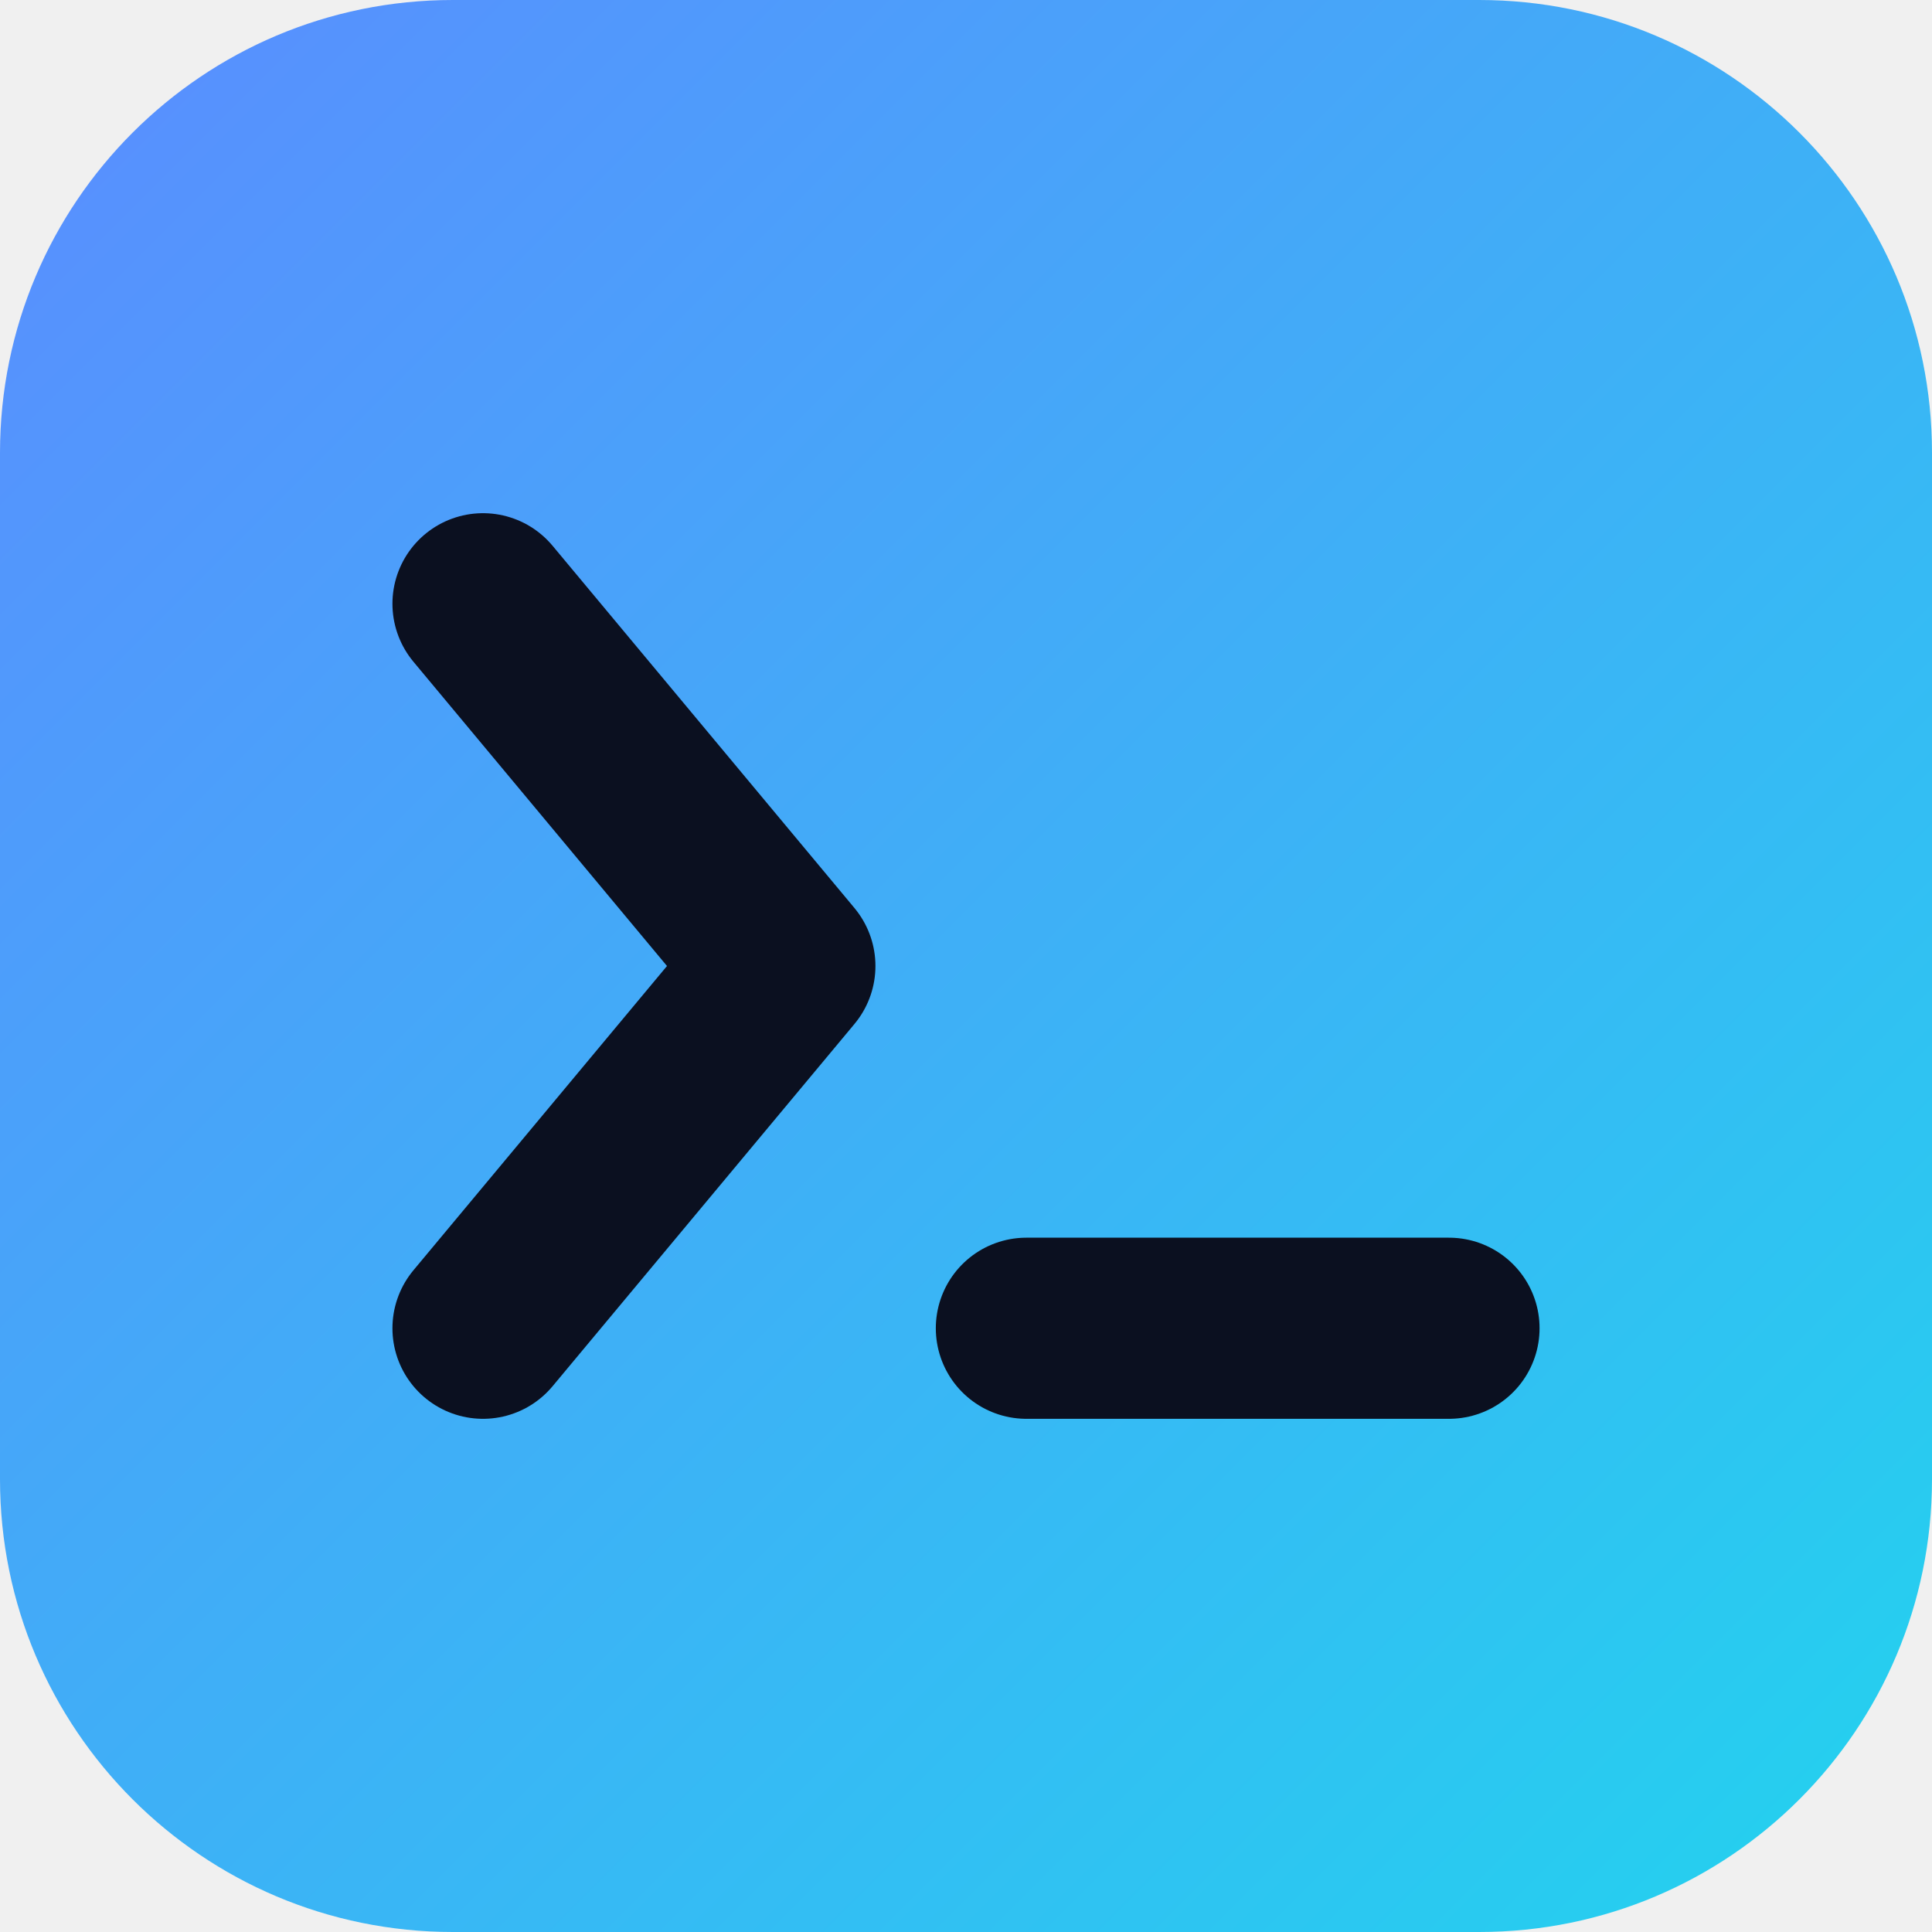
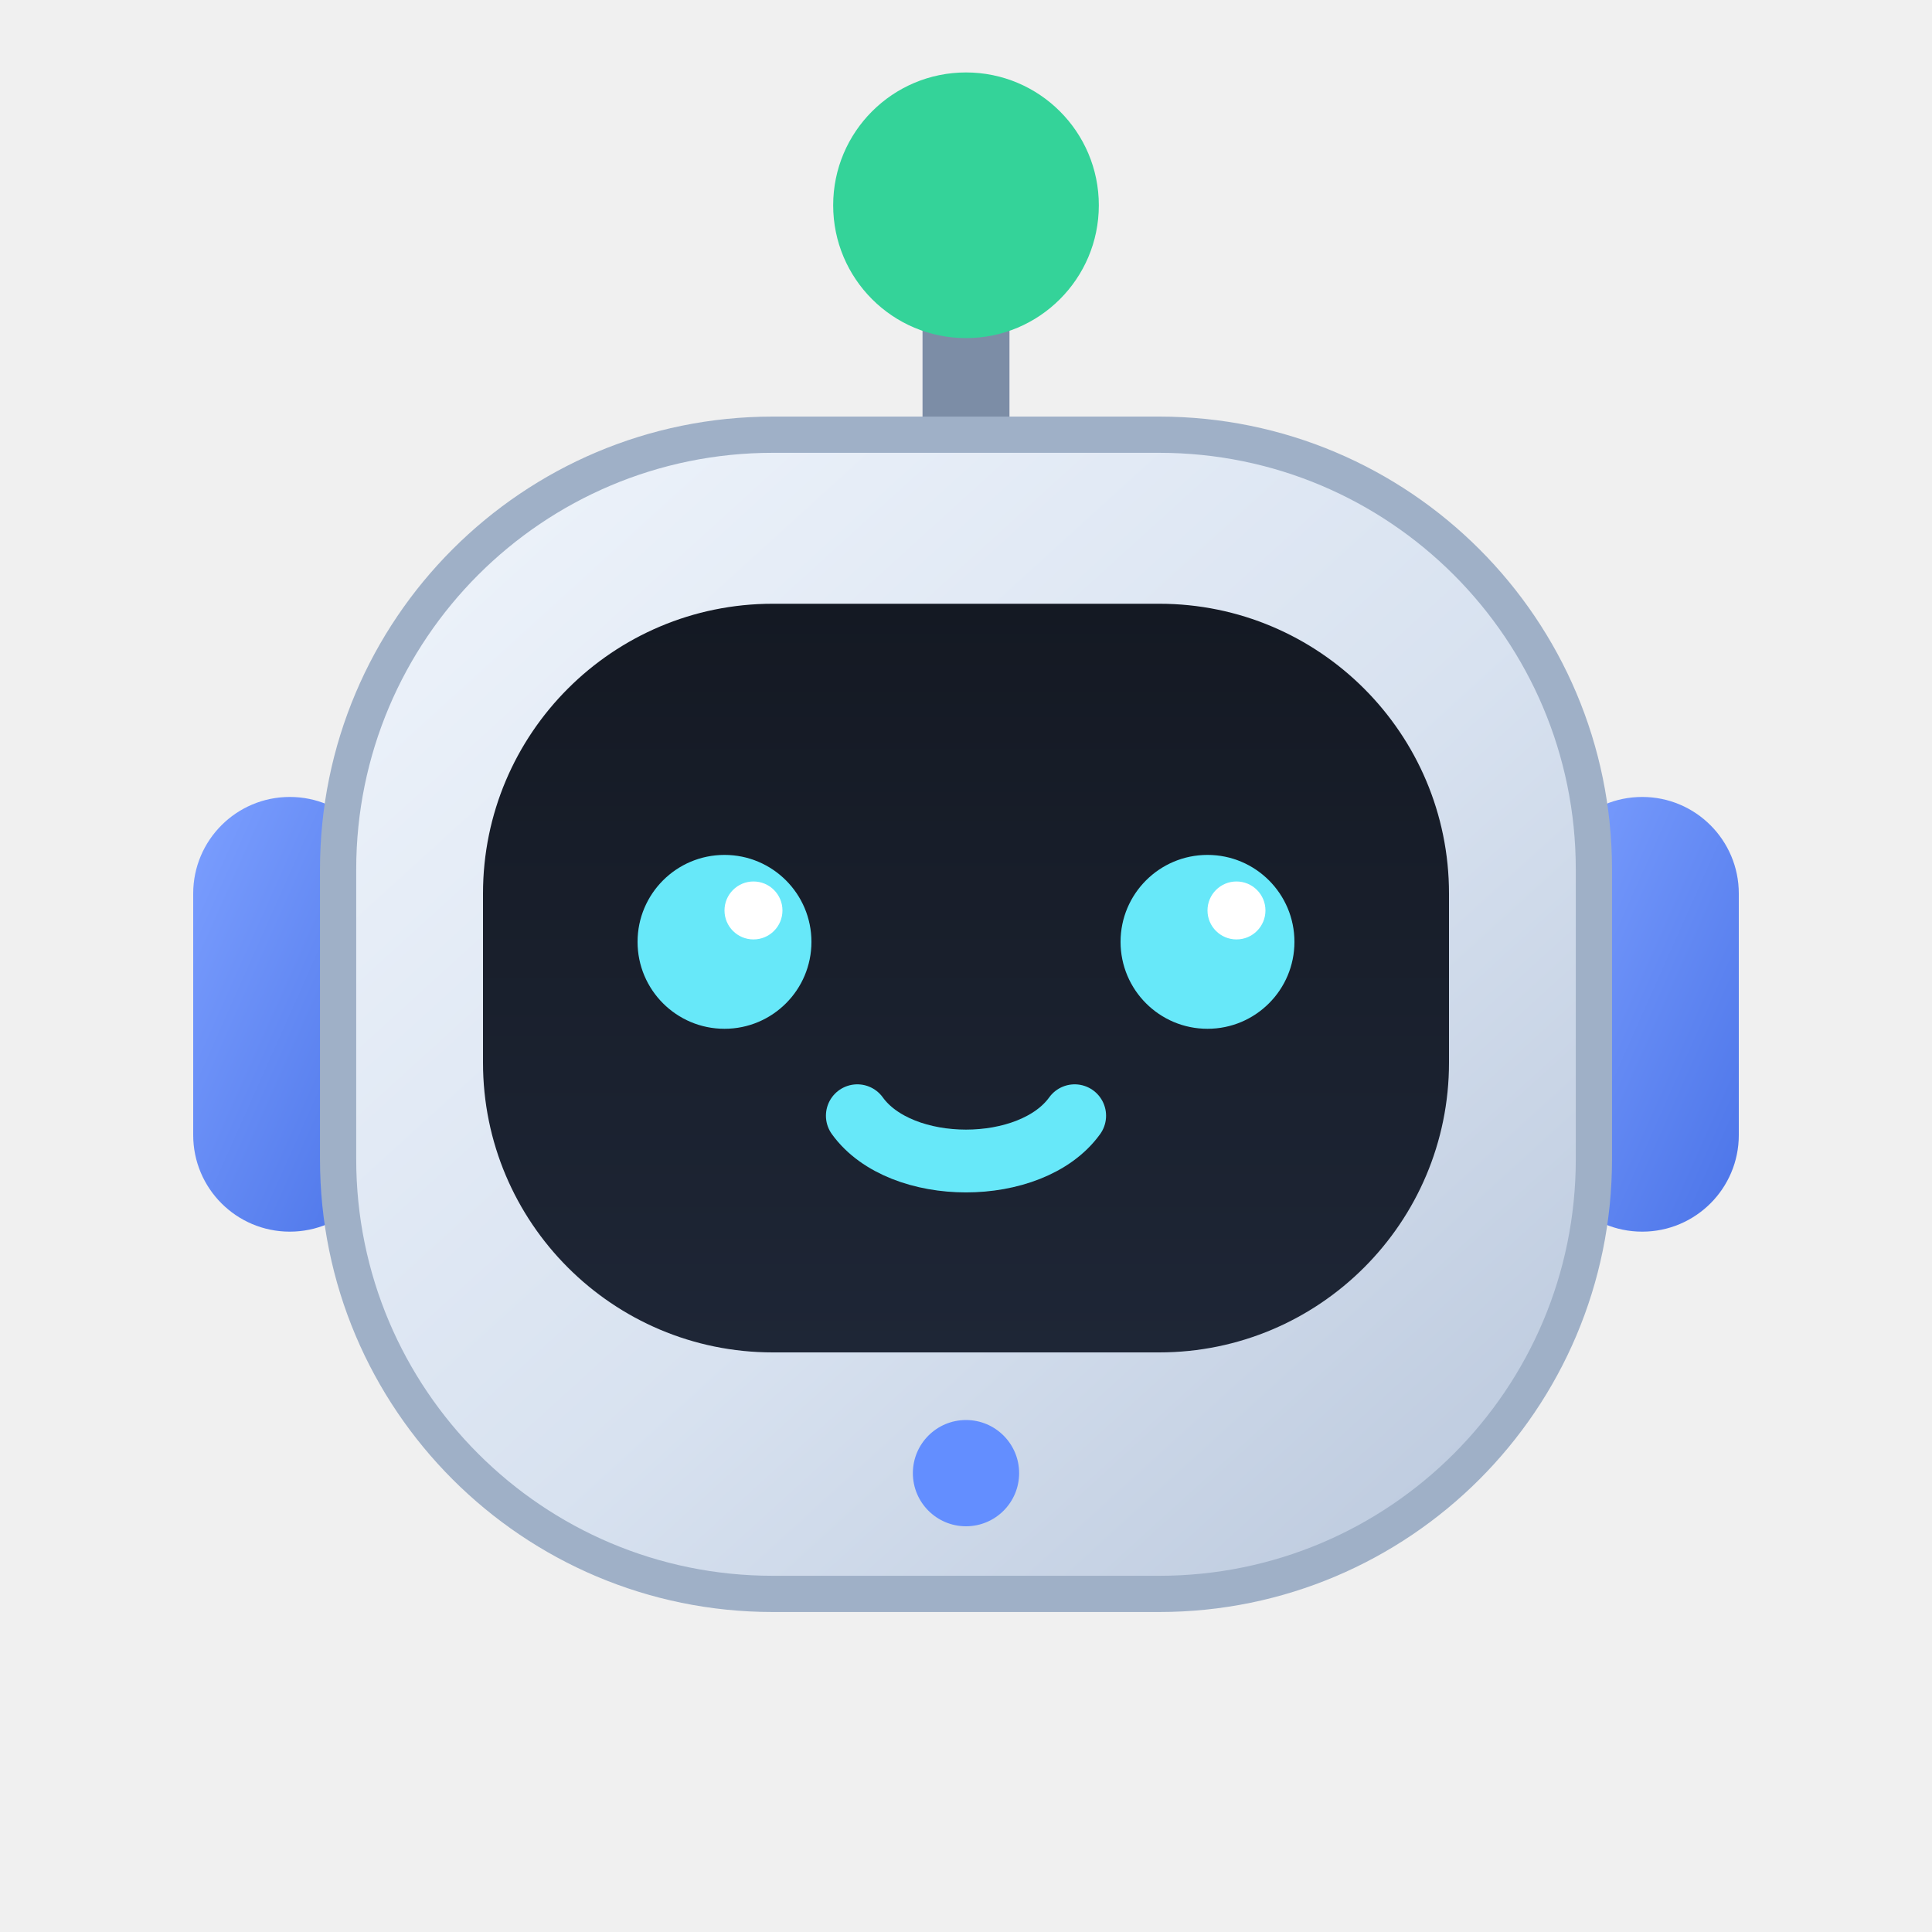
- <svg xmlns="http://www.w3.org/2000/svg" viewBox="0 0 64 64">
+ <svg xmlns="http://www.w3.org/2000/svg" viewBox="0 0 80 80">
  <defs>
-     <linearGradient id="g" x1="0" y1="0" x2="1" y2="1">
-       <stop offset="0" stop-color="#5b8cff" />
-       <stop offset="1" stop-color="#22d3ee" />
+     <linearGradient id="k-body" x1="0" y1="0" x2="1" y2="1">
+       <stop offset="0%" stop-color="#f0f5fc" />
+       <stop offset="55%" stop-color="#d8e2f0" />
+       <stop offset="100%" stop-color="#b8c6db" />
+     </linearGradient>
+     <linearGradient id="k-ear" x1="0" y1="0" x2="1" y2="1">
+       <stop offset="0%" stop-color="#7c9fff" />
+       <stop offset="100%" stop-color="#4b74e8" />
+     </linearGradient>
+     <linearGradient id="k-visor" x1="0" y1="0" x2="0" y2="1">
+       <stop offset="0%" stop-color="#141923" />
+       <stop offset="100%" stop-color="#1e2636" />
    </linearGradient>
  </defs>
-   <rect width="64" height="64" rx="15" fill="url(#g)" />
-   <path d="M16 20l10 12-10 12" fill="none" stroke="#0b1020" stroke-width="6" stroke-linecap="round" stroke-linejoin="round" />
-   <path d="M34 44h14" fill="none" stroke="#0b1020" stroke-width="6" stroke-linecap="round" />
+   <path d="M40 19V10" stroke="#7c8da6" stroke-width="3.6" stroke-linecap="round" />
+   <circle cx="40" cy="8.5" r="5.5" fill="#34d399" />
+   <rect x="8" y="33" width="8" height="18" rx="4" fill="url(#k-ear)" />
+   <rect x="64" y="33" width="8" height="18" rx="4" fill="url(#k-ear)" />
+   <rect x="14" y="18" width="52" height="48" rx="18" fill="url(#k-body)" stroke="#9fb0c7" stroke-width="1.5" />
+   <rect x="20" y="25" width="40" height="31" rx="12" fill="url(#k-visor)" />
+   <circle cx="30" cy="39" r="3.6" fill="#67e8f9" />
+   <circle cx="31.2" cy="37.7" r="1.2" fill="#ffffff" />
+   <circle cx="50" cy="39" r="3.6" fill="#67e8f9" />
+   <circle cx="51.2" cy="37.7" r="1.2" fill="#ffffff" />
+   <path d="M35.5 46.2c1.8 2.5 7.2 2.5 9 0" fill="none" stroke="#67e8f9" stroke-width="2.6" stroke-linecap="round" />
+   <circle cx="40" cy="61" r="2.2" fill="#638eff" />
</svg>
